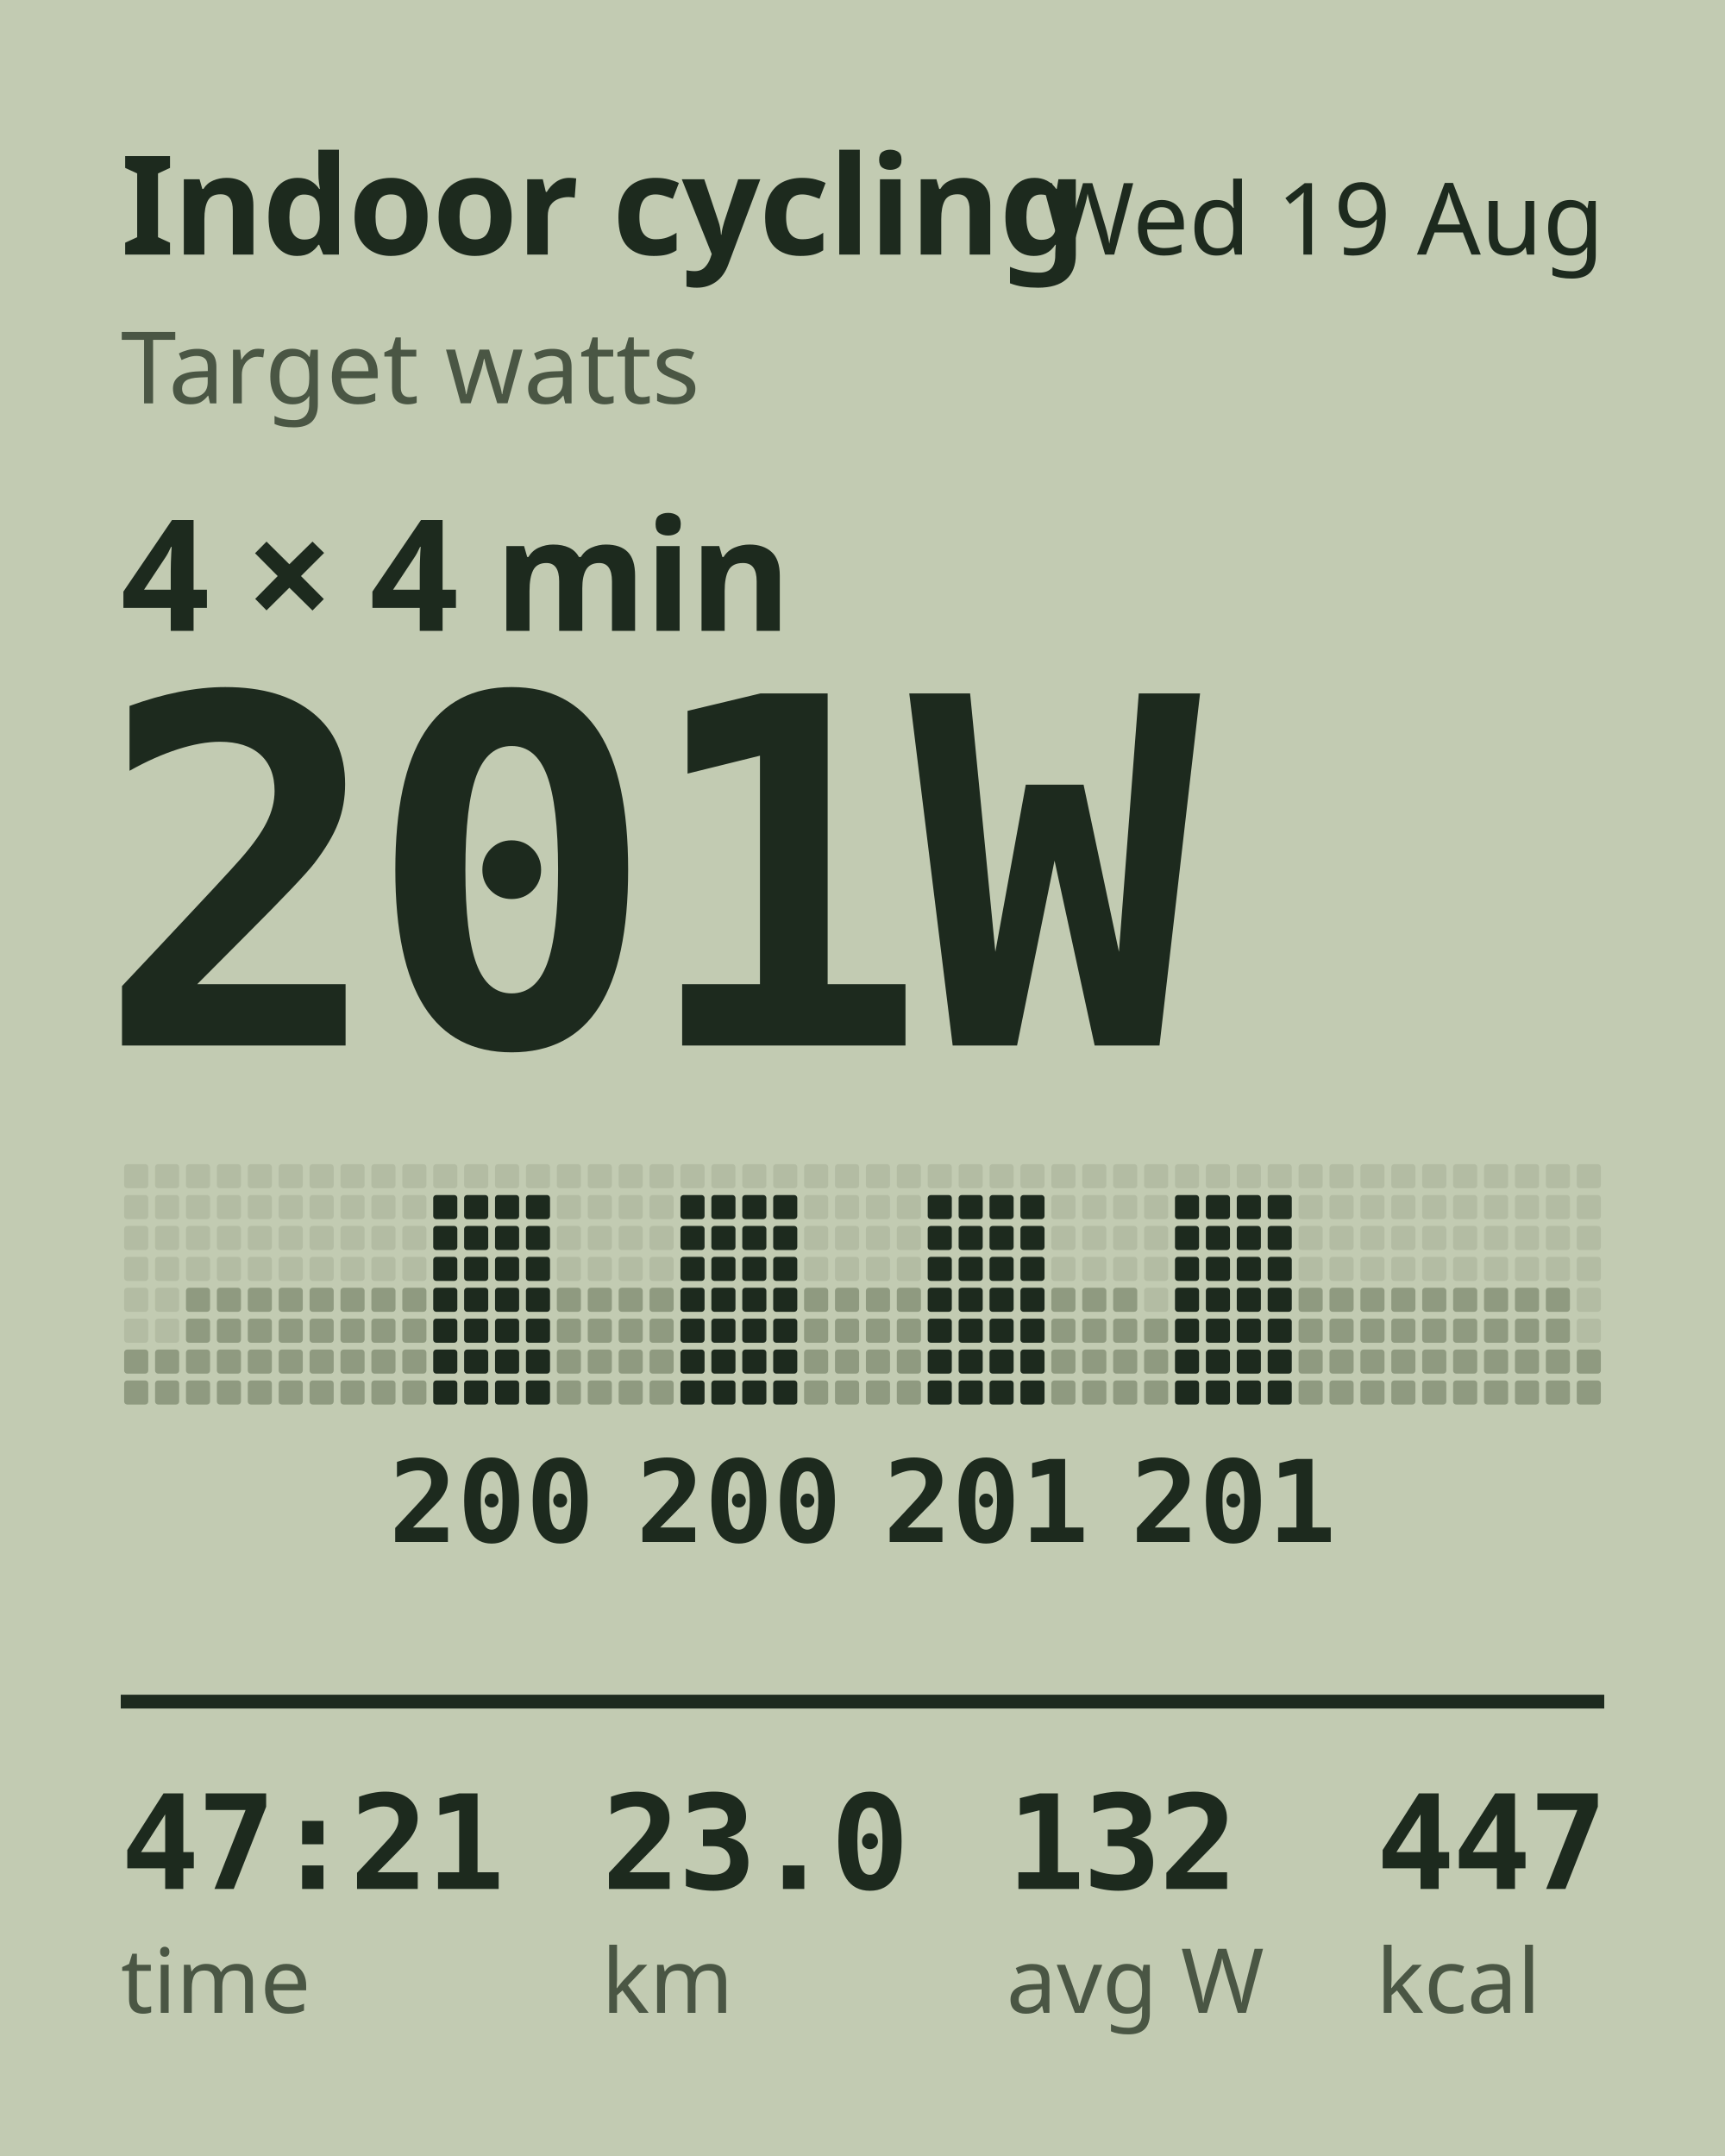
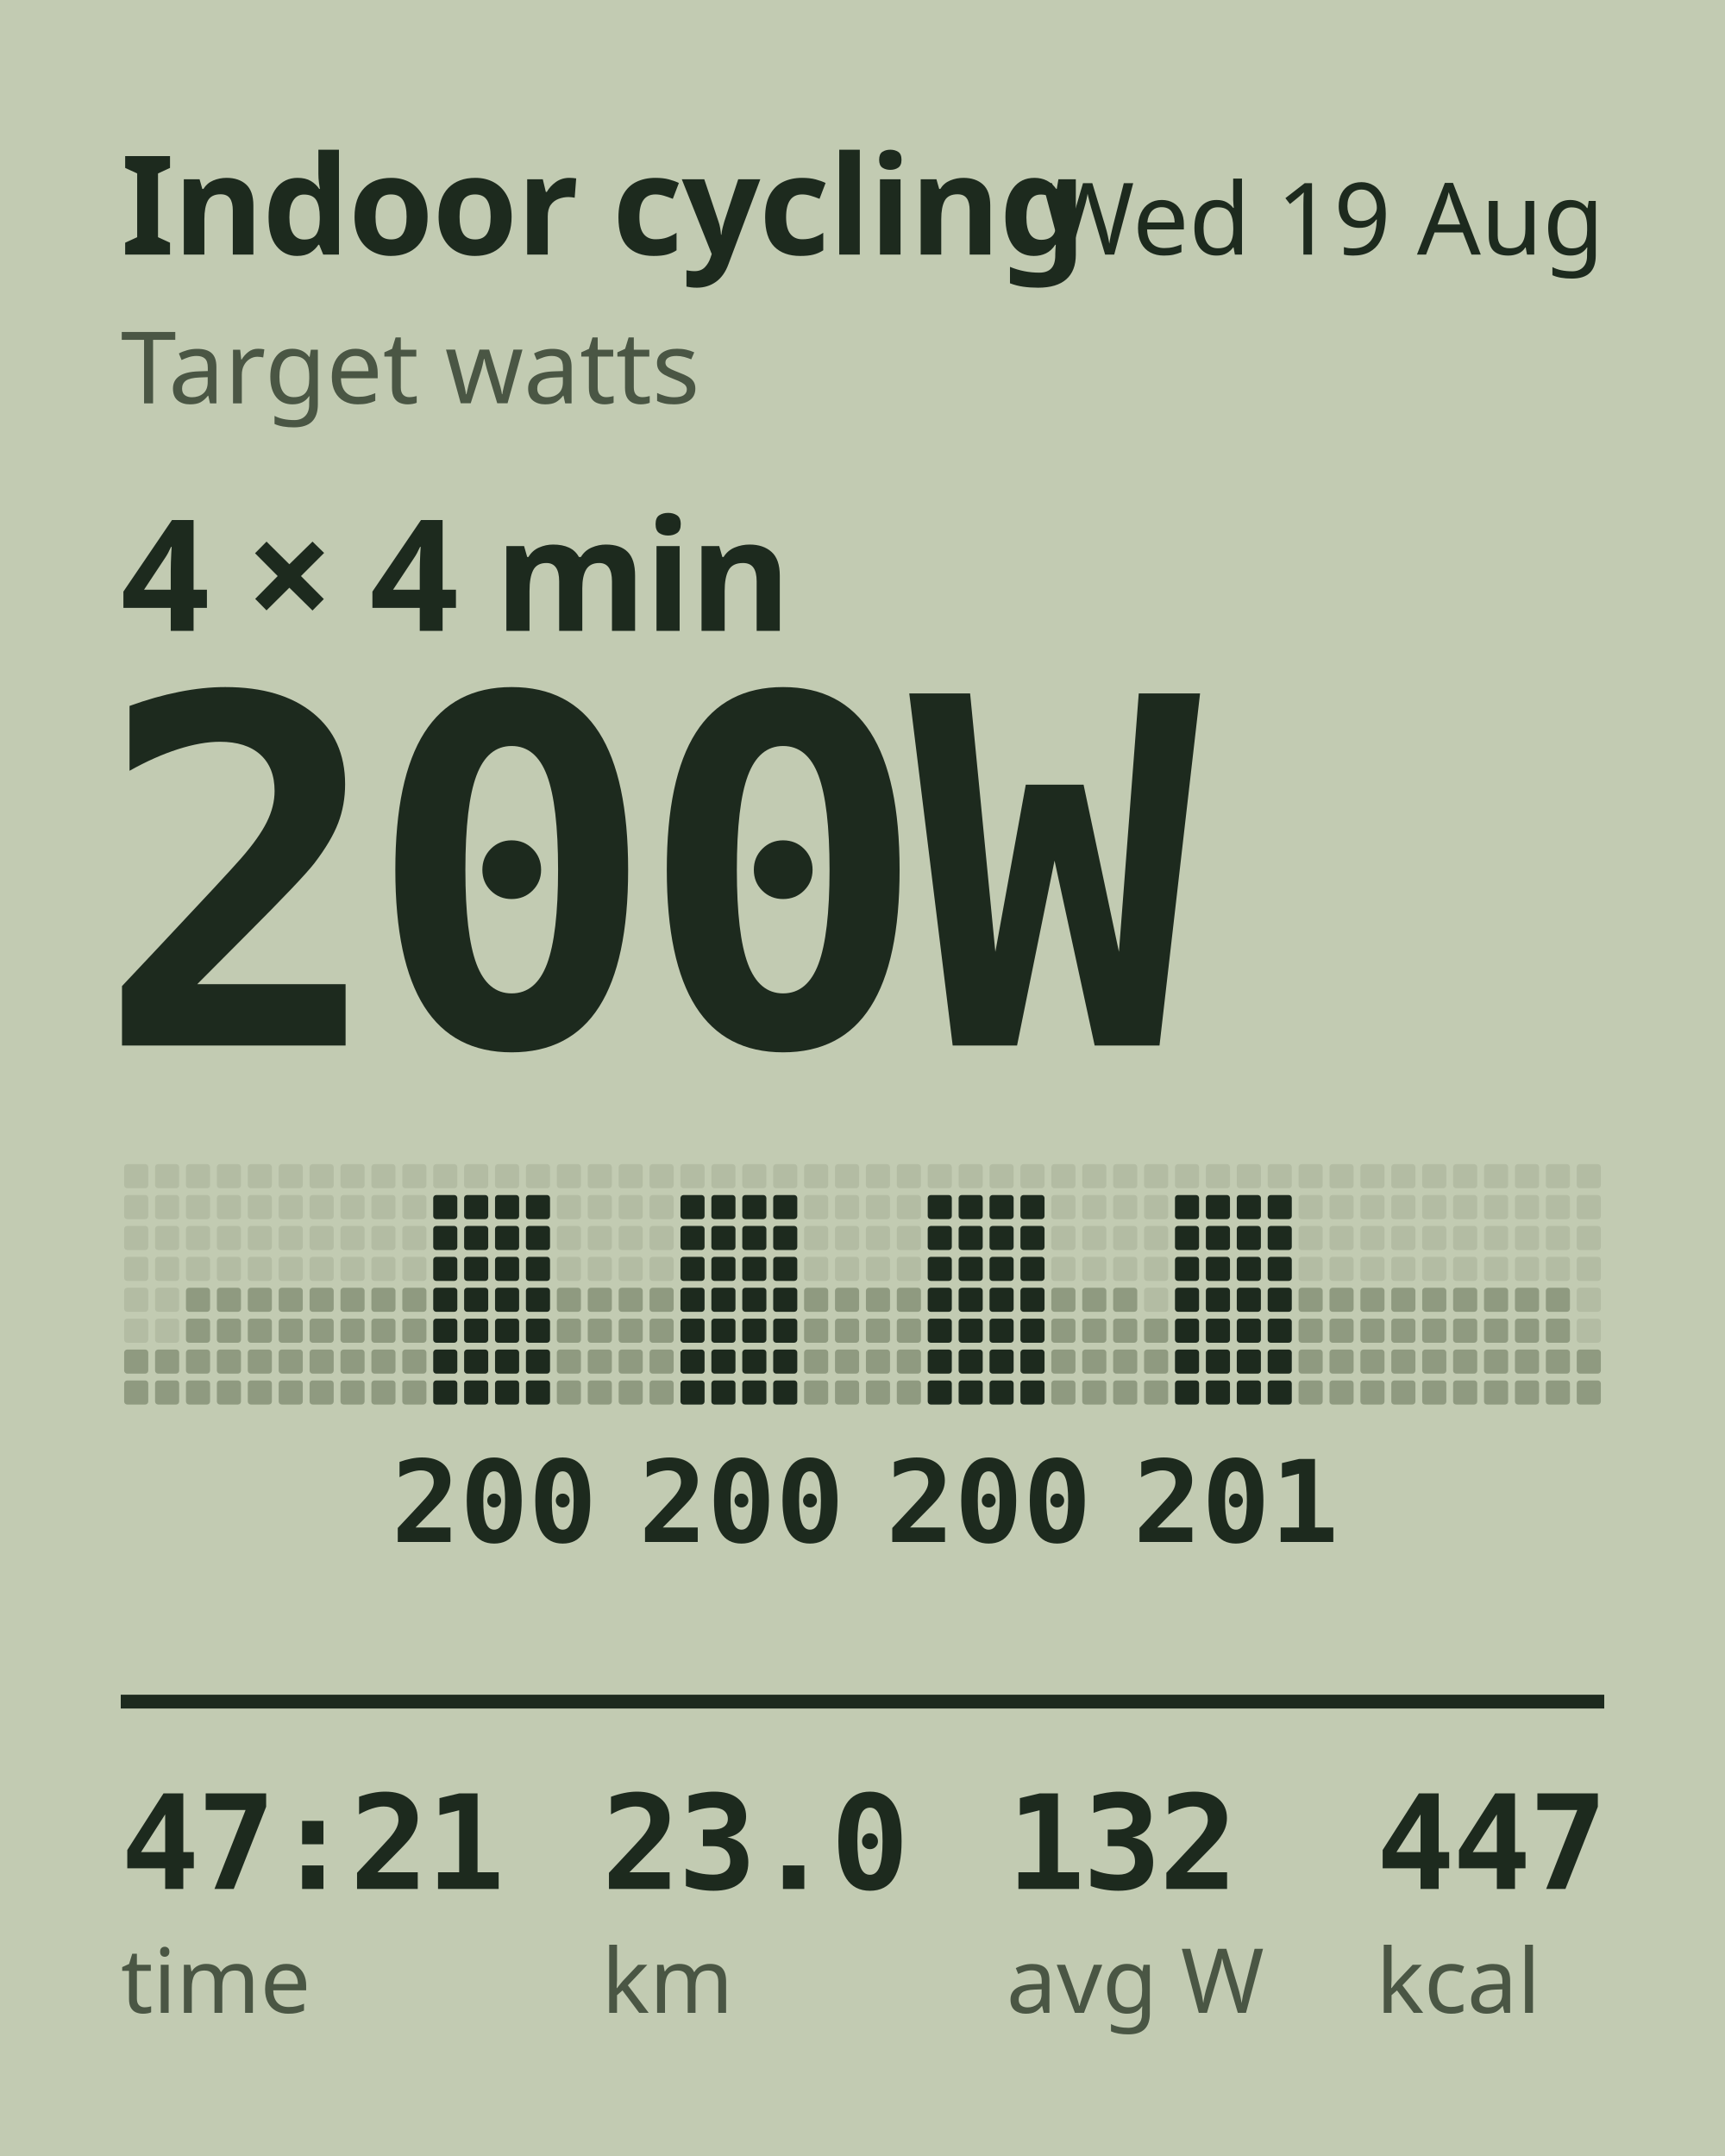
<svg xmlns="http://www.w3.org/2000/svg" width="1080" height="1350" viewBox="0 0 1080 1350">
  <rect x="0" y="0" width="1080" height="1350" fill="#C2CBB2" />
  <text x="75.6" y="159.41" font-family="'Instrument Sans', sans-serif" font-size="86.4" font-weight="700" fill="#1D2A1E" letter-spacing="-0.86">Indoor cycling</text>
  <text x="1004.4" y="159.41" font-family="'Instrument Sans', sans-serif" font-size="62.64" font-weight="500" fill="#1D2A1E" text-anchor="end">Wed 19 Aug</text>
  <text x="75.6" y="252.57" font-family="'Instrument Sans', sans-serif" font-size="62.64" font-weight="500" fill="#4A5644">Target watts</text>
  <text x="75.6" y="395.02" font-family="'Instrument Sans', sans-serif" font-size="97.2" font-weight="700" fill="#1D2A1E" letter-spacing="-1.46">4 × 4 min</text>
-   <text x="59.4" y="654.65" font-family="Doto, monospace" font-size="302.4" font-weight="900" fill="#1D2A1E" letter-spacing="-12.1">201W</text>
+   <text x="59.4" y="654.65" font-family="Doto, monospace" font-size="302.4" font-weight="900" fill="#1D2A1E" letter-spacing="-12.1">200W</text>
  <g>
    <rect x="77.73" y="864.38" width="15.09" height="15.09" rx="1.93" fill="#8F9A80" />
    <rect x="77.73" y="845.03" width="15.09" height="15.09" rx="1.93" fill="#8F9A80" />
    <rect x="77.73" y="825.68" width="15.09" height="15.09" rx="1.93" fill="#B3BCA3" />
    <rect x="77.73" y="806.33" width="15.09" height="15.09" rx="1.93" fill="#B3BCA3" />
    <rect x="77.73" y="786.98" width="15.09" height="15.09" rx="1.93" fill="#B3BCA3" />
    <rect x="77.73" y="767.63" width="15.09" height="15.09" rx="1.93" fill="#B3BCA3" />
    <rect x="77.73" y="748.28" width="15.09" height="15.09" rx="1.93" fill="#B3BCA3" />
    <rect x="77.73" y="728.93" width="15.09" height="15.09" rx="1.93" fill="#B3BCA3" />
    <rect x="97.08" y="864.38" width="15.09" height="15.09" rx="1.93" fill="#8F9A80" />
    <rect x="97.08" y="845.03" width="15.09" height="15.09" rx="1.93" fill="#8F9A80" />
    <rect x="97.08" y="825.68" width="15.09" height="15.09" rx="1.93" fill="#B3BCA3" />
    <rect x="97.08" y="806.33" width="15.09" height="15.09" rx="1.93" fill="#B3BCA3" />
    <rect x="97.08" y="786.98" width="15.09" height="15.09" rx="1.93" fill="#B3BCA3" />
    <rect x="97.08" y="767.63" width="15.09" height="15.09" rx="1.93" fill="#B3BCA3" />
    <rect x="97.08" y="748.28" width="15.09" height="15.09" rx="1.93" fill="#B3BCA3" />
    <rect x="97.08" y="728.93" width="15.09" height="15.09" rx="1.93" fill="#B3BCA3" />
    <rect x="116.43" y="864.38" width="15.09" height="15.09" rx="1.93" fill="#8F9A80" />
    <rect x="116.43" y="845.03" width="15.09" height="15.09" rx="1.93" fill="#8F9A80" />
    <rect x="116.43" y="825.68" width="15.09" height="15.09" rx="1.93" fill="#8F9A80" />
    <rect x="116.43" y="806.33" width="15.09" height="15.09" rx="1.93" fill="#8F9A80" />
    <rect x="116.43" y="786.98" width="15.09" height="15.09" rx="1.93" fill="#B3BCA3" />
    <rect x="116.43" y="767.63" width="15.09" height="15.09" rx="1.93" fill="#B3BCA3" />
    <rect x="116.43" y="748.28" width="15.09" height="15.09" rx="1.93" fill="#B3BCA3" />
    <rect x="116.43" y="728.93" width="15.09" height="15.09" rx="1.93" fill="#B3BCA3" />
    <rect x="135.78" y="864.38" width="15.09" height="15.09" rx="1.93" fill="#8F9A80" />
    <rect x="135.78" y="845.03" width="15.09" height="15.09" rx="1.93" fill="#8F9A80" />
    <rect x="135.78" y="825.68" width="15.09" height="15.09" rx="1.93" fill="#8F9A80" />
    <rect x="135.78" y="806.33" width="15.09" height="15.09" rx="1.93" fill="#8F9A80" />
    <rect x="135.78" y="786.98" width="15.09" height="15.09" rx="1.93" fill="#B3BCA3" />
    <rect x="135.78" y="767.63" width="15.09" height="15.09" rx="1.93" fill="#B3BCA3" />
    <rect x="135.78" y="748.28" width="15.09" height="15.09" rx="1.93" fill="#B3BCA3" />
    <rect x="135.78" y="728.93" width="15.09" height="15.09" rx="1.93" fill="#B3BCA3" />
    <rect x="155.13" y="864.38" width="15.09" height="15.09" rx="1.93" fill="#8F9A80" />
    <rect x="155.13" y="845.03" width="15.09" height="15.09" rx="1.93" fill="#8F9A80" />
    <rect x="155.13" y="825.68" width="15.09" height="15.09" rx="1.93" fill="#8F9A80" />
    <rect x="155.13" y="806.33" width="15.09" height="15.09" rx="1.93" fill="#8F9A80" />
    <rect x="155.13" y="786.98" width="15.09" height="15.09" rx="1.93" fill="#B3BCA3" />
    <rect x="155.13" y="767.63" width="15.09" height="15.09" rx="1.93" fill="#B3BCA3" />
    <rect x="155.13" y="748.28" width="15.09" height="15.09" rx="1.93" fill="#B3BCA3" />
    <rect x="155.13" y="728.93" width="15.09" height="15.09" rx="1.93" fill="#B3BCA3" />
    <rect x="174.48" y="864.38" width="15.09" height="15.09" rx="1.93" fill="#8F9A80" />
    <rect x="174.48" y="845.03" width="15.09" height="15.09" rx="1.93" fill="#8F9A80" />
    <rect x="174.48" y="825.68" width="15.09" height="15.09" rx="1.93" fill="#8F9A80" />
    <rect x="174.48" y="806.33" width="15.09" height="15.09" rx="1.93" fill="#8F9A80" />
    <rect x="174.48" y="786.98" width="15.09" height="15.09" rx="1.93" fill="#B3BCA3" />
    <rect x="174.48" y="767.63" width="15.09" height="15.09" rx="1.93" fill="#B3BCA3" />
    <rect x="174.48" y="748.28" width="15.09" height="15.09" rx="1.93" fill="#B3BCA3" />
    <rect x="174.48" y="728.93" width="15.09" height="15.09" rx="1.93" fill="#B3BCA3" />
    <rect x="193.83" y="864.38" width="15.09" height="15.09" rx="1.93" fill="#8F9A80" />
    <rect x="193.83" y="845.03" width="15.09" height="15.09" rx="1.93" fill="#8F9A80" />
    <rect x="193.83" y="825.68" width="15.09" height="15.09" rx="1.93" fill="#8F9A80" />
    <rect x="193.83" y="806.33" width="15.09" height="15.09" rx="1.93" fill="#8F9A80" />
    <rect x="193.83" y="786.98" width="15.09" height="15.09" rx="1.93" fill="#B3BCA3" />
    <rect x="193.83" y="767.63" width="15.09" height="15.09" rx="1.93" fill="#B3BCA3" />
    <rect x="193.83" y="748.28" width="15.09" height="15.09" rx="1.93" fill="#B3BCA3" />
    <rect x="193.83" y="728.93" width="15.09" height="15.09" rx="1.93" fill="#B3BCA3" />
    <rect x="213.18" y="864.38" width="15.09" height="15.09" rx="1.93" fill="#8F9A80" />
    <rect x="213.18" y="845.03" width="15.09" height="15.09" rx="1.93" fill="#8F9A80" />
    <rect x="213.18" y="825.68" width="15.09" height="15.09" rx="1.93" fill="#8F9A80" />
    <rect x="213.18" y="806.33" width="15.09" height="15.09" rx="1.93" fill="#8F9A80" />
    <rect x="213.18" y="786.98" width="15.09" height="15.09" rx="1.93" fill="#B3BCA3" />
    <rect x="213.18" y="767.63" width="15.09" height="15.09" rx="1.93" fill="#B3BCA3" />
    <rect x="213.18" y="748.28" width="15.09" height="15.09" rx="1.93" fill="#B3BCA3" />
    <rect x="213.18" y="728.93" width="15.09" height="15.09" rx="1.93" fill="#B3BCA3" />
    <rect x="232.53" y="864.38" width="15.09" height="15.09" rx="1.93" fill="#8F9A80" />
    <rect x="232.53" y="845.03" width="15.09" height="15.09" rx="1.93" fill="#8F9A80" />
    <rect x="232.53" y="825.68" width="15.09" height="15.09" rx="1.93" fill="#8F9A80" />
    <rect x="232.53" y="806.33" width="15.09" height="15.09" rx="1.93" fill="#8F9A80" />
    <rect x="232.53" y="786.98" width="15.09" height="15.09" rx="1.93" fill="#B3BCA3" />
    <rect x="232.53" y="767.63" width="15.09" height="15.09" rx="1.93" fill="#B3BCA3" />
    <rect x="232.53" y="748.28" width="15.09" height="15.09" rx="1.93" fill="#B3BCA3" />
    <rect x="232.53" y="728.93" width="15.09" height="15.09" rx="1.93" fill="#B3BCA3" />
    <rect x="251.88" y="864.38" width="15.09" height="15.09" rx="1.93" fill="#8F9A80" />
    <rect x="251.88" y="845.03" width="15.09" height="15.09" rx="1.93" fill="#8F9A80" />
    <rect x="251.88" y="825.68" width="15.09" height="15.09" rx="1.93" fill="#8F9A80" />
    <rect x="251.88" y="806.33" width="15.09" height="15.09" rx="1.93" fill="#8F9A80" />
    <rect x="251.88" y="786.98" width="15.09" height="15.09" rx="1.93" fill="#B3BCA3" />
    <rect x="251.88" y="767.63" width="15.09" height="15.09" rx="1.93" fill="#B3BCA3" />
    <rect x="251.88" y="748.28" width="15.09" height="15.09" rx="1.93" fill="#B3BCA3" />
    <rect x="251.88" y="728.93" width="15.09" height="15.09" rx="1.93" fill="#B3BCA3" />
    <rect x="271.23" y="864.38" width="15.09" height="15.09" rx="1.93" fill="#1D2A1E" />
    <rect x="271.23" y="845.03" width="15.09" height="15.09" rx="1.93" fill="#1D2A1E" />
    <rect x="271.23" y="825.68" width="15.09" height="15.09" rx="1.93" fill="#1D2A1E" />
    <rect x="271.23" y="806.33" width="15.09" height="15.09" rx="1.93" fill="#1D2A1E" />
    <rect x="271.23" y="786.98" width="15.09" height="15.09" rx="1.93" fill="#1D2A1E" />
    <rect x="271.23" y="767.63" width="15.09" height="15.09" rx="1.93" fill="#1D2A1E" />
    <rect x="271.23" y="748.28" width="15.09" height="15.09" rx="1.93" fill="#1D2A1E" />
    <rect x="271.23" y="728.93" width="15.09" height="15.09" rx="1.93" fill="#B3BCA3" />
    <rect x="290.58" y="864.38" width="15.09" height="15.09" rx="1.93" fill="#1D2A1E" />
    <rect x="290.58" y="845.03" width="15.09" height="15.09" rx="1.93" fill="#1D2A1E" />
    <rect x="290.58" y="825.68" width="15.09" height="15.09" rx="1.93" fill="#1D2A1E" />
    <rect x="290.58" y="806.33" width="15.09" height="15.09" rx="1.93" fill="#1D2A1E" />
    <rect x="290.58" y="786.98" width="15.09" height="15.09" rx="1.93" fill="#1D2A1E" />
    <rect x="290.58" y="767.63" width="15.09" height="15.09" rx="1.93" fill="#1D2A1E" />
    <rect x="290.58" y="748.28" width="15.09" height="15.09" rx="1.93" fill="#1D2A1E" />
    <rect x="290.58" y="728.93" width="15.09" height="15.09" rx="1.93" fill="#B3BCA3" />
    <rect x="309.93" y="864.38" width="15.09" height="15.09" rx="1.93" fill="#1D2A1E" />
    <rect x="309.93" y="845.03" width="15.09" height="15.09" rx="1.93" fill="#1D2A1E" />
    <rect x="309.93" y="825.68" width="15.09" height="15.09" rx="1.93" fill="#1D2A1E" />
    <rect x="309.93" y="806.33" width="15.09" height="15.09" rx="1.93" fill="#1D2A1E" />
    <rect x="309.93" y="786.98" width="15.09" height="15.09" rx="1.93" fill="#1D2A1E" />
    <rect x="309.93" y="767.63" width="15.09" height="15.09" rx="1.93" fill="#1D2A1E" />
    <rect x="309.93" y="748.28" width="15.09" height="15.09" rx="1.93" fill="#1D2A1E" />
    <rect x="309.93" y="728.93" width="15.09" height="15.09" rx="1.93" fill="#B3BCA3" />
    <rect x="329.28" y="864.38" width="15.09" height="15.09" rx="1.93" fill="#1D2A1E" />
    <rect x="329.28" y="845.03" width="15.09" height="15.09" rx="1.93" fill="#1D2A1E" />
    <rect x="329.28" y="825.68" width="15.09" height="15.09" rx="1.93" fill="#1D2A1E" />
    <rect x="329.28" y="806.33" width="15.09" height="15.09" rx="1.93" fill="#1D2A1E" />
    <rect x="329.28" y="786.98" width="15.09" height="15.09" rx="1.93" fill="#1D2A1E" />
    <rect x="329.28" y="767.63" width="15.09" height="15.09" rx="1.93" fill="#1D2A1E" />
    <rect x="329.28" y="748.28" width="15.09" height="15.09" rx="1.93" fill="#1D2A1E" />
    <rect x="329.28" y="728.93" width="15.09" height="15.09" rx="1.93" fill="#B3BCA3" />
    <rect x="348.63" y="864.38" width="15.09" height="15.09" rx="1.93" fill="#8F9A80" />
    <rect x="348.63" y="845.03" width="15.09" height="15.09" rx="1.93" fill="#8F9A80" />
    <rect x="348.63" y="825.68" width="15.09" height="15.09" rx="1.93" fill="#8F9A80" />
    <rect x="348.63" y="806.33" width="15.09" height="15.09" rx="1.93" fill="#8F9A80" />
    <rect x="348.63" y="786.98" width="15.09" height="15.09" rx="1.93" fill="#B3BCA3" />
    <rect x="348.63" y="767.63" width="15.09" height="15.09" rx="1.93" fill="#B3BCA3" />
    <rect x="348.63" y="748.28" width="15.09" height="15.09" rx="1.93" fill="#B3BCA3" />
    <rect x="348.63" y="728.93" width="15.09" height="15.09" rx="1.93" fill="#B3BCA3" />
    <rect x="367.98" y="864.38" width="15.09" height="15.09" rx="1.93" fill="#8F9A80" />
    <rect x="367.98" y="845.03" width="15.09" height="15.09" rx="1.93" fill="#8F9A80" />
    <rect x="367.98" y="825.68" width="15.09" height="15.09" rx="1.93" fill="#8F9A80" />
    <rect x="367.98" y="806.33" width="15.09" height="15.09" rx="1.93" fill="#8F9A80" />
    <rect x="367.98" y="786.98" width="15.09" height="15.09" rx="1.93" fill="#B3BCA3" />
    <rect x="367.98" y="767.63" width="15.09" height="15.09" rx="1.93" fill="#B3BCA3" />
    <rect x="367.98" y="748.28" width="15.09" height="15.09" rx="1.93" fill="#B3BCA3" />
    <rect x="367.98" y="728.93" width="15.09" height="15.09" rx="1.93" fill="#B3BCA3" />
    <rect x="387.33" y="864.38" width="15.09" height="15.09" rx="1.93" fill="#8F9A80" />
    <rect x="387.33" y="845.03" width="15.09" height="15.09" rx="1.93" fill="#8F9A80" />
    <rect x="387.33" y="825.68" width="15.09" height="15.09" rx="1.93" fill="#8F9A80" />
    <rect x="387.33" y="806.33" width="15.09" height="15.09" rx="1.93" fill="#8F9A80" />
    <rect x="387.33" y="786.98" width="15.09" height="15.09" rx="1.93" fill="#B3BCA3" />
    <rect x="387.33" y="767.63" width="15.09" height="15.09" rx="1.93" fill="#B3BCA3" />
    <rect x="387.33" y="748.28" width="15.09" height="15.09" rx="1.93" fill="#B3BCA3" />
    <rect x="387.33" y="728.93" width="15.09" height="15.09" rx="1.93" fill="#B3BCA3" />
    <rect x="406.68" y="864.38" width="15.09" height="15.09" rx="1.93" fill="#8F9A80" />
    <rect x="406.68" y="845.03" width="15.09" height="15.09" rx="1.93" fill="#8F9A80" />
    <rect x="406.68" y="825.68" width="15.09" height="15.09" rx="1.93" fill="#8F9A80" />
    <rect x="406.68" y="806.33" width="15.09" height="15.09" rx="1.93" fill="#8F9A80" />
    <rect x="406.68" y="786.98" width="15.09" height="15.09" rx="1.93" fill="#B3BCA3" />
    <rect x="406.68" y="767.63" width="15.09" height="15.09" rx="1.93" fill="#B3BCA3" />
    <rect x="406.68" y="748.28" width="15.09" height="15.09" rx="1.93" fill="#B3BCA3" />
    <rect x="406.68" y="728.93" width="15.09" height="15.09" rx="1.93" fill="#B3BCA3" />
    <rect x="426.03" y="864.38" width="15.09" height="15.09" rx="1.93" fill="#1D2A1E" />
    <rect x="426.03" y="845.03" width="15.09" height="15.09" rx="1.93" fill="#1D2A1E" />
    <rect x="426.03" y="825.68" width="15.09" height="15.09" rx="1.93" fill="#1D2A1E" />
    <rect x="426.03" y="806.33" width="15.09" height="15.09" rx="1.93" fill="#1D2A1E" />
    <rect x="426.03" y="786.98" width="15.09" height="15.09" rx="1.93" fill="#1D2A1E" />
    <rect x="426.03" y="767.63" width="15.09" height="15.09" rx="1.93" fill="#1D2A1E" />
    <rect x="426.03" y="748.28" width="15.09" height="15.09" rx="1.93" fill="#1D2A1E" />
    <rect x="426.03" y="728.93" width="15.09" height="15.09" rx="1.93" fill="#B3BCA3" />
    <rect x="445.38" y="864.38" width="15.09" height="15.09" rx="1.93" fill="#1D2A1E" />
    <rect x="445.38" y="845.03" width="15.09" height="15.09" rx="1.93" fill="#1D2A1E" />
    <rect x="445.38" y="825.68" width="15.09" height="15.09" rx="1.93" fill="#1D2A1E" />
    <rect x="445.38" y="806.33" width="15.09" height="15.09" rx="1.93" fill="#1D2A1E" />
    <rect x="445.38" y="786.98" width="15.09" height="15.09" rx="1.93" fill="#1D2A1E" />
    <rect x="445.38" y="767.63" width="15.09" height="15.09" rx="1.93" fill="#1D2A1E" />
    <rect x="445.38" y="748.28" width="15.09" height="15.09" rx="1.93" fill="#1D2A1E" />
    <rect x="445.38" y="728.93" width="15.09" height="15.09" rx="1.93" fill="#B3BCA3" />
    <rect x="464.73" y="864.38" width="15.09" height="15.09" rx="1.93" fill="#1D2A1E" />
    <rect x="464.73" y="845.03" width="15.09" height="15.09" rx="1.93" fill="#1D2A1E" />
    <rect x="464.73" y="825.68" width="15.09" height="15.09" rx="1.93" fill="#1D2A1E" />
    <rect x="464.73" y="806.33" width="15.09" height="15.09" rx="1.93" fill="#1D2A1E" />
    <rect x="464.73" y="786.98" width="15.09" height="15.09" rx="1.93" fill="#1D2A1E" />
    <rect x="464.73" y="767.63" width="15.09" height="15.09" rx="1.93" fill="#1D2A1E" />
    <rect x="464.73" y="748.28" width="15.09" height="15.09" rx="1.93" fill="#1D2A1E" />
    <rect x="464.73" y="728.93" width="15.09" height="15.09" rx="1.93" fill="#B3BCA3" />
    <rect x="484.08" y="864.38" width="15.09" height="15.09" rx="1.93" fill="#1D2A1E" />
    <rect x="484.08" y="845.03" width="15.09" height="15.09" rx="1.93" fill="#1D2A1E" />
    <rect x="484.08" y="825.68" width="15.09" height="15.09" rx="1.93" fill="#1D2A1E" />
    <rect x="484.08" y="806.33" width="15.09" height="15.09" rx="1.93" fill="#1D2A1E" />
    <rect x="484.08" y="786.98" width="15.09" height="15.09" rx="1.93" fill="#1D2A1E" />
    <rect x="484.08" y="767.63" width="15.09" height="15.09" rx="1.93" fill="#1D2A1E" />
    <rect x="484.08" y="748.28" width="15.09" height="15.09" rx="1.93" fill="#1D2A1E" />
    <rect x="484.08" y="728.93" width="15.09" height="15.09" rx="1.93" fill="#B3BCA3" />
    <rect x="503.43" y="864.38" width="15.09" height="15.09" rx="1.93" fill="#8F9A80" />
    <rect x="503.43" y="845.03" width="15.09" height="15.09" rx="1.93" fill="#8F9A80" />
    <rect x="503.43" y="825.68" width="15.09" height="15.09" rx="1.93" fill="#8F9A80" />
    <rect x="503.43" y="806.33" width="15.09" height="15.09" rx="1.93" fill="#8F9A80" />
    <rect x="503.43" y="786.98" width="15.09" height="15.09" rx="1.93" fill="#B3BCA3" />
    <rect x="503.43" y="767.63" width="15.09" height="15.09" rx="1.93" fill="#B3BCA3" />
    <rect x="503.43" y="748.28" width="15.09" height="15.09" rx="1.93" fill="#B3BCA3" />
    <rect x="503.43" y="728.93" width="15.09" height="15.09" rx="1.93" fill="#B3BCA3" />
    <rect x="522.78" y="864.38" width="15.09" height="15.09" rx="1.93" fill="#8F9A80" />
    <rect x="522.78" y="845.03" width="15.09" height="15.09" rx="1.93" fill="#8F9A80" />
    <rect x="522.78" y="825.68" width="15.09" height="15.09" rx="1.93" fill="#8F9A80" />
    <rect x="522.78" y="806.33" width="15.09" height="15.09" rx="1.93" fill="#8F9A80" />
    <rect x="522.78" y="786.98" width="15.09" height="15.09" rx="1.93" fill="#B3BCA3" />
    <rect x="522.78" y="767.63" width="15.09" height="15.09" rx="1.93" fill="#B3BCA3" />
    <rect x="522.78" y="748.28" width="15.09" height="15.09" rx="1.93" fill="#B3BCA3" />
    <rect x="522.78" y="728.93" width="15.09" height="15.09" rx="1.93" fill="#B3BCA3" />
    <rect x="542.13" y="864.38" width="15.09" height="15.09" rx="1.93" fill="#8F9A80" />
    <rect x="542.13" y="845.03" width="15.09" height="15.09" rx="1.93" fill="#8F9A80" />
    <rect x="542.13" y="825.68" width="15.09" height="15.09" rx="1.93" fill="#8F9A80" />
    <rect x="542.13" y="806.33" width="15.09" height="15.09" rx="1.93" fill="#8F9A80" />
    <rect x="542.13" y="786.98" width="15.09" height="15.09" rx="1.93" fill="#B3BCA3" />
    <rect x="542.13" y="767.63" width="15.09" height="15.09" rx="1.93" fill="#B3BCA3" />
    <rect x="542.13" y="748.28" width="15.09" height="15.09" rx="1.93" fill="#B3BCA3" />
    <rect x="542.13" y="728.93" width="15.09" height="15.09" rx="1.93" fill="#B3BCA3" />
    <rect x="561.48" y="864.38" width="15.09" height="15.09" rx="1.93" fill="#8F9A80" />
    <rect x="561.48" y="845.03" width="15.09" height="15.09" rx="1.93" fill="#8F9A80" />
    <rect x="561.48" y="825.68" width="15.09" height="15.09" rx="1.93" fill="#8F9A80" />
    <rect x="561.48" y="806.33" width="15.09" height="15.09" rx="1.93" fill="#8F9A80" />
    <rect x="561.48" y="786.98" width="15.09" height="15.09" rx="1.93" fill="#B3BCA3" />
    <rect x="561.48" y="767.63" width="15.09" height="15.09" rx="1.93" fill="#B3BCA3" />
    <rect x="561.48" y="748.28" width="15.09" height="15.09" rx="1.93" fill="#B3BCA3" />
    <rect x="561.48" y="728.93" width="15.09" height="15.09" rx="1.93" fill="#B3BCA3" />
    <rect x="580.83" y="864.38" width="15.09" height="15.09" rx="1.93" fill="#1D2A1E" />
    <rect x="580.83" y="845.03" width="15.09" height="15.09" rx="1.93" fill="#1D2A1E" />
    <rect x="580.83" y="825.68" width="15.09" height="15.09" rx="1.93" fill="#1D2A1E" />
    <rect x="580.83" y="806.33" width="15.09" height="15.09" rx="1.93" fill="#1D2A1E" />
    <rect x="580.83" y="786.98" width="15.09" height="15.09" rx="1.93" fill="#1D2A1E" />
    <rect x="580.83" y="767.63" width="15.09" height="15.09" rx="1.93" fill="#1D2A1E" />
    <rect x="580.83" y="748.28" width="15.09" height="15.09" rx="1.93" fill="#1D2A1E" />
    <rect x="580.83" y="728.93" width="15.09" height="15.09" rx="1.93" fill="#B3BCA3" />
    <rect x="600.18" y="864.38" width="15.09" height="15.09" rx="1.93" fill="#1D2A1E" />
    <rect x="600.18" y="845.03" width="15.09" height="15.09" rx="1.93" fill="#1D2A1E" />
    <rect x="600.18" y="825.68" width="15.09" height="15.09" rx="1.93" fill="#1D2A1E" />
    <rect x="600.18" y="806.33" width="15.09" height="15.09" rx="1.93" fill="#1D2A1E" />
    <rect x="600.18" y="786.98" width="15.09" height="15.09" rx="1.93" fill="#1D2A1E" />
    <rect x="600.18" y="767.63" width="15.09" height="15.09" rx="1.93" fill="#1D2A1E" />
    <rect x="600.18" y="748.28" width="15.09" height="15.09" rx="1.93" fill="#1D2A1E" />
    <rect x="600.18" y="728.93" width="15.09" height="15.09" rx="1.93" fill="#B3BCA3" />
    <rect x="619.53" y="864.38" width="15.09" height="15.09" rx="1.93" fill="#1D2A1E" />
    <rect x="619.53" y="845.03" width="15.09" height="15.09" rx="1.93" fill="#1D2A1E" />
    <rect x="619.53" y="825.68" width="15.09" height="15.09" rx="1.93" fill="#1D2A1E" />
    <rect x="619.53" y="806.33" width="15.09" height="15.09" rx="1.93" fill="#1D2A1E" />
    <rect x="619.53" y="786.98" width="15.09" height="15.09" rx="1.93" fill="#1D2A1E" />
    <rect x="619.53" y="767.63" width="15.09" height="15.09" rx="1.93" fill="#1D2A1E" />
    <rect x="619.53" y="748.28" width="15.09" height="15.09" rx="1.93" fill="#1D2A1E" />
    <rect x="619.53" y="728.93" width="15.09" height="15.09" rx="1.93" fill="#B3BCA3" />
    <rect x="638.88" y="864.38" width="15.09" height="15.09" rx="1.93" fill="#1D2A1E" />
    <rect x="638.88" y="845.03" width="15.09" height="15.09" rx="1.93" fill="#1D2A1E" />
    <rect x="638.88" y="825.68" width="15.09" height="15.09" rx="1.93" fill="#1D2A1E" />
    <rect x="638.88" y="806.33" width="15.09" height="15.09" rx="1.93" fill="#1D2A1E" />
    <rect x="638.88" y="786.98" width="15.09" height="15.09" rx="1.93" fill="#1D2A1E" />
    <rect x="638.88" y="767.63" width="15.09" height="15.09" rx="1.93" fill="#1D2A1E" />
    <rect x="638.88" y="748.28" width="15.09" height="15.09" rx="1.93" fill="#1D2A1E" />
    <rect x="638.88" y="728.93" width="15.09" height="15.09" rx="1.93" fill="#B3BCA3" />
    <rect x="658.23" y="864.38" width="15.09" height="15.09" rx="1.93" fill="#8F9A80" />
    <rect x="658.23" y="845.03" width="15.09" height="15.09" rx="1.93" fill="#8F9A80" />
    <rect x="658.23" y="825.68" width="15.09" height="15.09" rx="1.93" fill="#8F9A80" />
    <rect x="658.23" y="806.33" width="15.09" height="15.09" rx="1.93" fill="#8F9A80" />
    <rect x="658.23" y="786.98" width="15.09" height="15.09" rx="1.93" fill="#B3BCA3" />
    <rect x="658.23" y="767.63" width="15.09" height="15.09" rx="1.93" fill="#B3BCA3" />
    <rect x="658.23" y="748.28" width="15.09" height="15.09" rx="1.93" fill="#B3BCA3" />
    <rect x="658.23" y="728.93" width="15.09" height="15.09" rx="1.93" fill="#B3BCA3" />
    <rect x="677.58" y="864.38" width="15.09" height="15.09" rx="1.93" fill="#8F9A80" />
    <rect x="677.58" y="845.03" width="15.09" height="15.09" rx="1.93" fill="#8F9A80" />
    <rect x="677.58" y="825.68" width="15.09" height="15.09" rx="1.93" fill="#8F9A80" />
    <rect x="677.58" y="806.33" width="15.09" height="15.09" rx="1.93" fill="#8F9A80" />
    <rect x="677.58" y="786.98" width="15.09" height="15.09" rx="1.93" fill="#B3BCA3" />
    <rect x="677.58" y="767.63" width="15.09" height="15.09" rx="1.93" fill="#B3BCA3" />
    <rect x="677.58" y="748.28" width="15.09" height="15.09" rx="1.93" fill="#B3BCA3" />
    <rect x="677.58" y="728.93" width="15.09" height="15.09" rx="1.93" fill="#B3BCA3" />
    <rect x="696.93" y="864.38" width="15.09" height="15.09" rx="1.93" fill="#8F9A80" />
    <rect x="696.93" y="845.03" width="15.09" height="15.09" rx="1.93" fill="#8F9A80" />
    <rect x="696.93" y="825.68" width="15.09" height="15.09" rx="1.93" fill="#8F9A80" />
    <rect x="696.93" y="806.33" width="15.09" height="15.09" rx="1.93" fill="#8F9A80" />
    <rect x="696.93" y="786.98" width="15.09" height="15.09" rx="1.93" fill="#B3BCA3" />
    <rect x="696.93" y="767.63" width="15.09" height="15.09" rx="1.93" fill="#B3BCA3" />
    <rect x="696.93" y="748.28" width="15.09" height="15.09" rx="1.93" fill="#B3BCA3" />
    <rect x="696.93" y="728.93" width="15.09" height="15.09" rx="1.93" fill="#B3BCA3" />
    <rect x="716.28" y="864.38" width="15.09" height="15.09" rx="1.93" fill="#8F9A80" />
    <rect x="716.28" y="845.03" width="15.09" height="15.09" rx="1.93" fill="#8F9A80" />
    <rect x="716.28" y="825.68" width="15.09" height="15.09" rx="1.93" fill="#8F9A80" />
    <rect x="716.28" y="806.33" width="15.09" height="15.09" rx="1.93" fill="#B3BCA3" />
    <rect x="716.28" y="786.98" width="15.09" height="15.09" rx="1.93" fill="#B3BCA3" />
    <rect x="716.28" y="767.63" width="15.09" height="15.09" rx="1.93" fill="#B3BCA3" />
    <rect x="716.28" y="748.28" width="15.09" height="15.09" rx="1.93" fill="#B3BCA3" />
    <rect x="716.28" y="728.93" width="15.09" height="15.09" rx="1.93" fill="#B3BCA3" />
    <rect x="735.63" y="864.38" width="15.09" height="15.09" rx="1.93" fill="#1D2A1E" />
    <rect x="735.63" y="845.03" width="15.09" height="15.09" rx="1.93" fill="#1D2A1E" />
    <rect x="735.63" y="825.68" width="15.09" height="15.09" rx="1.93" fill="#1D2A1E" />
    <rect x="735.63" y="806.33" width="15.09" height="15.09" rx="1.93" fill="#1D2A1E" />
    <rect x="735.63" y="786.98" width="15.09" height="15.09" rx="1.93" fill="#1D2A1E" />
    <rect x="735.63" y="767.63" width="15.09" height="15.09" rx="1.93" fill="#1D2A1E" />
    <rect x="735.63" y="748.28" width="15.09" height="15.09" rx="1.93" fill="#1D2A1E" />
    <rect x="735.63" y="728.93" width="15.09" height="15.09" rx="1.93" fill="#B3BCA3" />
    <rect x="754.98" y="864.38" width="15.09" height="15.09" rx="1.93" fill="#1D2A1E" />
    <rect x="754.98" y="845.03" width="15.09" height="15.09" rx="1.93" fill="#1D2A1E" />
    <rect x="754.98" y="825.68" width="15.09" height="15.09" rx="1.93" fill="#1D2A1E" />
    <rect x="754.98" y="806.33" width="15.09" height="15.09" rx="1.93" fill="#1D2A1E" />
    <rect x="754.98" y="786.98" width="15.09" height="15.09" rx="1.93" fill="#1D2A1E" />
    <rect x="754.98" y="767.63" width="15.09" height="15.09" rx="1.93" fill="#1D2A1E" />
    <rect x="754.98" y="748.28" width="15.09" height="15.09" rx="1.93" fill="#1D2A1E" />
    <rect x="754.98" y="728.93" width="15.09" height="15.09" rx="1.93" fill="#B3BCA3" />
    <rect x="774.33" y="864.38" width="15.09" height="15.09" rx="1.93" fill="#1D2A1E" />
    <rect x="774.33" y="845.03" width="15.09" height="15.09" rx="1.93" fill="#1D2A1E" />
    <rect x="774.33" y="825.68" width="15.09" height="15.09" rx="1.93" fill="#1D2A1E" />
    <rect x="774.33" y="806.33" width="15.09" height="15.09" rx="1.93" fill="#1D2A1E" />
    <rect x="774.33" y="786.98" width="15.09" height="15.09" rx="1.93" fill="#1D2A1E" />
    <rect x="774.33" y="767.63" width="15.09" height="15.09" rx="1.93" fill="#1D2A1E" />
    <rect x="774.33" y="748.28" width="15.09" height="15.09" rx="1.93" fill="#1D2A1E" />
    <rect x="774.33" y="728.93" width="15.09" height="15.09" rx="1.93" fill="#B3BCA3" />
    <rect x="793.68" y="864.38" width="15.09" height="15.09" rx="1.93" fill="#1D2A1E" />
    <rect x="793.68" y="845.03" width="15.09" height="15.09" rx="1.93" fill="#1D2A1E" />
    <rect x="793.68" y="825.68" width="15.09" height="15.09" rx="1.93" fill="#1D2A1E" />
    <rect x="793.68" y="806.33" width="15.09" height="15.09" rx="1.93" fill="#1D2A1E" />
    <rect x="793.68" y="786.98" width="15.09" height="15.09" rx="1.93" fill="#1D2A1E" />
    <rect x="793.68" y="767.63" width="15.09" height="15.09" rx="1.93" fill="#1D2A1E" />
    <rect x="793.68" y="748.28" width="15.09" height="15.09" rx="1.93" fill="#1D2A1E" />
    <rect x="793.68" y="728.93" width="15.09" height="15.09" rx="1.93" fill="#B3BCA3" />
    <rect x="813.03" y="864.38" width="15.09" height="15.09" rx="1.93" fill="#8F9A80" />
    <rect x="813.03" y="845.03" width="15.09" height="15.09" rx="1.93" fill="#8F9A80" />
    <rect x="813.03" y="825.68" width="15.09" height="15.09" rx="1.93" fill="#8F9A80" />
    <rect x="813.03" y="806.33" width="15.09" height="15.09" rx="1.93" fill="#8F9A80" />
    <rect x="813.03" y="786.98" width="15.09" height="15.09" rx="1.93" fill="#B3BCA3" />
    <rect x="813.03" y="767.63" width="15.09" height="15.09" rx="1.93" fill="#B3BCA3" />
    <rect x="813.03" y="748.28" width="15.09" height="15.09" rx="1.93" fill="#B3BCA3" />
    <rect x="813.03" y="728.93" width="15.09" height="15.09" rx="1.93" fill="#B3BCA3" />
    <rect x="832.38" y="864.38" width="15.09" height="15.09" rx="1.93" fill="#8F9A80" />
    <rect x="832.38" y="845.03" width="15.09" height="15.09" rx="1.93" fill="#8F9A80" />
    <rect x="832.38" y="825.68" width="15.09" height="15.09" rx="1.93" fill="#8F9A80" />
    <rect x="832.38" y="806.33" width="15.09" height="15.09" rx="1.93" fill="#8F9A80" />
    <rect x="832.38" y="786.98" width="15.09" height="15.09" rx="1.93" fill="#B3BCA3" />
    <rect x="832.38" y="767.63" width="15.09" height="15.09" rx="1.93" fill="#B3BCA3" />
    <rect x="832.38" y="748.28" width="15.09" height="15.09" rx="1.93" fill="#B3BCA3" />
    <rect x="832.38" y="728.93" width="15.09" height="15.09" rx="1.93" fill="#B3BCA3" />
    <rect x="851.73" y="864.38" width="15.09" height="15.09" rx="1.93" fill="#8F9A80" />
    <rect x="851.73" y="845.03" width="15.09" height="15.09" rx="1.93" fill="#8F9A80" />
    <rect x="851.73" y="825.68" width="15.09" height="15.09" rx="1.93" fill="#8F9A80" />
    <rect x="851.73" y="806.33" width="15.09" height="15.09" rx="1.93" fill="#8F9A80" />
    <rect x="851.73" y="786.98" width="15.09" height="15.09" rx="1.93" fill="#B3BCA3" />
    <rect x="851.73" y="767.63" width="15.09" height="15.09" rx="1.93" fill="#B3BCA3" />
    <rect x="851.73" y="748.28" width="15.09" height="15.09" rx="1.93" fill="#B3BCA3" />
    <rect x="851.73" y="728.93" width="15.09" height="15.09" rx="1.93" fill="#B3BCA3" />
    <rect x="871.08" y="864.38" width="15.09" height="15.09" rx="1.93" fill="#8F9A80" />
    <rect x="871.08" y="845.03" width="15.09" height="15.09" rx="1.93" fill="#8F9A80" />
    <rect x="871.08" y="825.68" width="15.09" height="15.09" rx="1.93" fill="#8F9A80" />
    <rect x="871.08" y="806.33" width="15.09" height="15.09" rx="1.93" fill="#8F9A80" />
    <rect x="871.08" y="786.98" width="15.09" height="15.09" rx="1.93" fill="#B3BCA3" />
    <rect x="871.08" y="767.63" width="15.09" height="15.09" rx="1.93" fill="#B3BCA3" />
    <rect x="871.08" y="748.28" width="15.09" height="15.09" rx="1.93" fill="#B3BCA3" />
    <rect x="871.08" y="728.93" width="15.09" height="15.09" rx="1.93" fill="#B3BCA3" />
    <rect x="890.43" y="864.38" width="15.09" height="15.09" rx="1.93" fill="#8F9A80" />
    <rect x="890.43" y="845.03" width="15.09" height="15.09" rx="1.93" fill="#8F9A80" />
    <rect x="890.43" y="825.68" width="15.09" height="15.09" rx="1.93" fill="#8F9A80" />
    <rect x="890.43" y="806.33" width="15.09" height="15.09" rx="1.93" fill="#8F9A80" />
    <rect x="890.43" y="786.98" width="15.09" height="15.09" rx="1.93" fill="#B3BCA3" />
    <rect x="890.43" y="767.63" width="15.09" height="15.09" rx="1.93" fill="#B3BCA3" />
    <rect x="890.43" y="748.28" width="15.09" height="15.09" rx="1.93" fill="#B3BCA3" />
    <rect x="890.43" y="728.93" width="15.09" height="15.09" rx="1.93" fill="#B3BCA3" />
    <rect x="909.78" y="864.38" width="15.09" height="15.09" rx="1.93" fill="#8F9A80" />
    <rect x="909.78" y="845.03" width="15.09" height="15.09" rx="1.93" fill="#8F9A80" />
    <rect x="909.78" y="825.68" width="15.09" height="15.09" rx="1.93" fill="#8F9A80" />
    <rect x="909.78" y="806.33" width="15.09" height="15.09" rx="1.93" fill="#8F9A80" />
    <rect x="909.78" y="786.98" width="15.09" height="15.09" rx="1.93" fill="#B3BCA3" />
    <rect x="909.78" y="767.63" width="15.09" height="15.09" rx="1.93" fill="#B3BCA3" />
    <rect x="909.78" y="748.28" width="15.09" height="15.09" rx="1.93" fill="#B3BCA3" />
    <rect x="909.78" y="728.93" width="15.09" height="15.09" rx="1.93" fill="#B3BCA3" />
    <rect x="929.13" y="864.38" width="15.09" height="15.09" rx="1.93" fill="#8F9A80" />
    <rect x="929.13" y="845.03" width="15.09" height="15.09" rx="1.93" fill="#8F9A80" />
    <rect x="929.13" y="825.68" width="15.09" height="15.09" rx="1.93" fill="#8F9A80" />
    <rect x="929.13" y="806.33" width="15.09" height="15.09" rx="1.93" fill="#8F9A80" />
    <rect x="929.13" y="786.98" width="15.09" height="15.09" rx="1.93" fill="#B3BCA3" />
    <rect x="929.13" y="767.63" width="15.09" height="15.09" rx="1.93" fill="#B3BCA3" />
    <rect x="929.13" y="748.28" width="15.09" height="15.09" rx="1.93" fill="#B3BCA3" />
    <rect x="929.13" y="728.93" width="15.09" height="15.09" rx="1.93" fill="#B3BCA3" />
    <rect x="948.48" y="864.38" width="15.09" height="15.09" rx="1.93" fill="#8F9A80" />
    <rect x="948.48" y="845.03" width="15.09" height="15.09" rx="1.93" fill="#8F9A80" />
    <rect x="948.48" y="825.68" width="15.09" height="15.09" rx="1.93" fill="#8F9A80" />
    <rect x="948.48" y="806.33" width="15.09" height="15.09" rx="1.93" fill="#8F9A80" />
    <rect x="948.48" y="786.98" width="15.09" height="15.09" rx="1.93" fill="#B3BCA3" />
    <rect x="948.48" y="767.63" width="15.09" height="15.09" rx="1.93" fill="#B3BCA3" />
    <rect x="948.48" y="748.28" width="15.09" height="15.09" rx="1.93" fill="#B3BCA3" />
    <rect x="948.48" y="728.93" width="15.09" height="15.09" rx="1.93" fill="#B3BCA3" />
    <rect x="967.83" y="864.38" width="15.09" height="15.09" rx="1.93" fill="#8F9A80" />
    <rect x="967.83" y="845.03" width="15.09" height="15.09" rx="1.93" fill="#8F9A80" />
    <rect x="967.83" y="825.68" width="15.09" height="15.09" rx="1.93" fill="#8F9A80" />
    <rect x="967.83" y="806.33" width="15.09" height="15.09" rx="1.93" fill="#8F9A80" />
    <rect x="967.83" y="786.98" width="15.09" height="15.09" rx="1.93" fill="#B3BCA3" />
    <rect x="967.83" y="767.63" width="15.09" height="15.09" rx="1.93" fill="#B3BCA3" />
    <rect x="967.83" y="748.28" width="15.09" height="15.09" rx="1.93" fill="#B3BCA3" />
    <rect x="967.83" y="728.93" width="15.09" height="15.09" rx="1.93" fill="#B3BCA3" />
    <rect x="987.18" y="864.38" width="15.09" height="15.09" rx="1.93" fill="#8F9A80" />
    <rect x="987.18" y="845.03" width="15.09" height="15.09" rx="1.93" fill="#8F9A80" />
    <rect x="987.18" y="825.68" width="15.09" height="15.09" rx="1.93" fill="#B3BCA3" />
    <rect x="987.18" y="806.33" width="15.09" height="15.09" rx="1.93" fill="#B3BCA3" />
    <rect x="987.18" y="786.98" width="15.09" height="15.09" rx="1.93" fill="#B3BCA3" />
    <rect x="987.18" y="767.63" width="15.09" height="15.09" rx="1.93" fill="#B3BCA3" />
    <rect x="987.18" y="748.28" width="15.09" height="15.09" rx="1.93" fill="#B3BCA3" />
    <rect x="987.18" y="728.93" width="15.09" height="15.09" rx="1.93" fill="#B3BCA3" />
  </g>
-   <text x="307.8" y="965.51" font-family="Doto, monospace" font-size="71.28" font-weight="900" fill="#1D2A1E" text-anchor="middle">200</text>
-   <text x="462.6" y="965.51" font-family="Doto, monospace" font-size="71.28" font-weight="900" fill="#1D2A1E" text-anchor="middle">200</text>
-   <text x="617.4" y="965.51" font-family="Doto, monospace" font-size="71.28" font-weight="900" fill="#1D2A1E" text-anchor="middle">201</text>
-   <text x="772.2" y="965.51" font-family="Doto, monospace" font-size="71.28" font-weight="900" fill="#1D2A1E" text-anchor="middle">201</text>
+   <text x="309.41" y="965.51" font-family="Doto, monospace" font-size="71.28" font-weight="900" fill="#1D2A1E" text-anchor="middle">200</text>
+   <text x="464.21" y="965.51" font-family="Doto, monospace" font-size="71.28" font-weight="900" fill="#1D2A1E" text-anchor="middle">200</text>
+   <text x="619.01" y="965.51" font-family="Doto, monospace" font-size="71.28" font-weight="900" fill="#1D2A1E" text-anchor="middle">200</text>
+   <text x="773.81" y="965.51" font-family="Doto, monospace" font-size="71.28" font-weight="900" fill="#1D2A1E" text-anchor="middle">201</text>
  <rect x="75.6" y="1061.16" width="928.8" height="8.64" fill="#1D2A1E" />
  <text x="75.6" y="1182.77" font-family="Doto, monospace" font-size="82.08" font-weight="900" fill="#1D2A1E" letter-spacing="-1.64">47:21</text>
  <text x="75.6" y="1260.36" font-family="'Instrument Sans', sans-serif" font-size="56.16" font-weight="400" fill="#4A5644">time</text>
  <text x="376.65" y="1182.77" font-family="Doto, monospace" font-size="82.08" font-weight="900" fill="#1D2A1E" letter-spacing="-1.64">23.0</text>
  <text x="376.65" y="1260.36" font-family="'Instrument Sans', sans-serif" font-size="56.16" font-weight="400" fill="#4A5644">km</text>
  <text x="630.09" y="1182.77" font-family="Doto, monospace" font-size="82.08" font-weight="900" fill="#1D2A1E" letter-spacing="-1.64">132</text>
  <text x="630.09" y="1260.36" font-family="'Instrument Sans', sans-serif" font-size="56.16" font-weight="400" fill="#4A5644">avg W</text>
  <text x="861.58" y="1182.77" font-family="Doto, monospace" font-size="82.08" font-weight="900" fill="#1D2A1E" letter-spacing="-1.64">447</text>
  <text x="861.58" y="1260.36" font-family="'Instrument Sans', sans-serif" font-size="56.16" font-weight="400" fill="#4A5644">kcal</text>
</svg>
